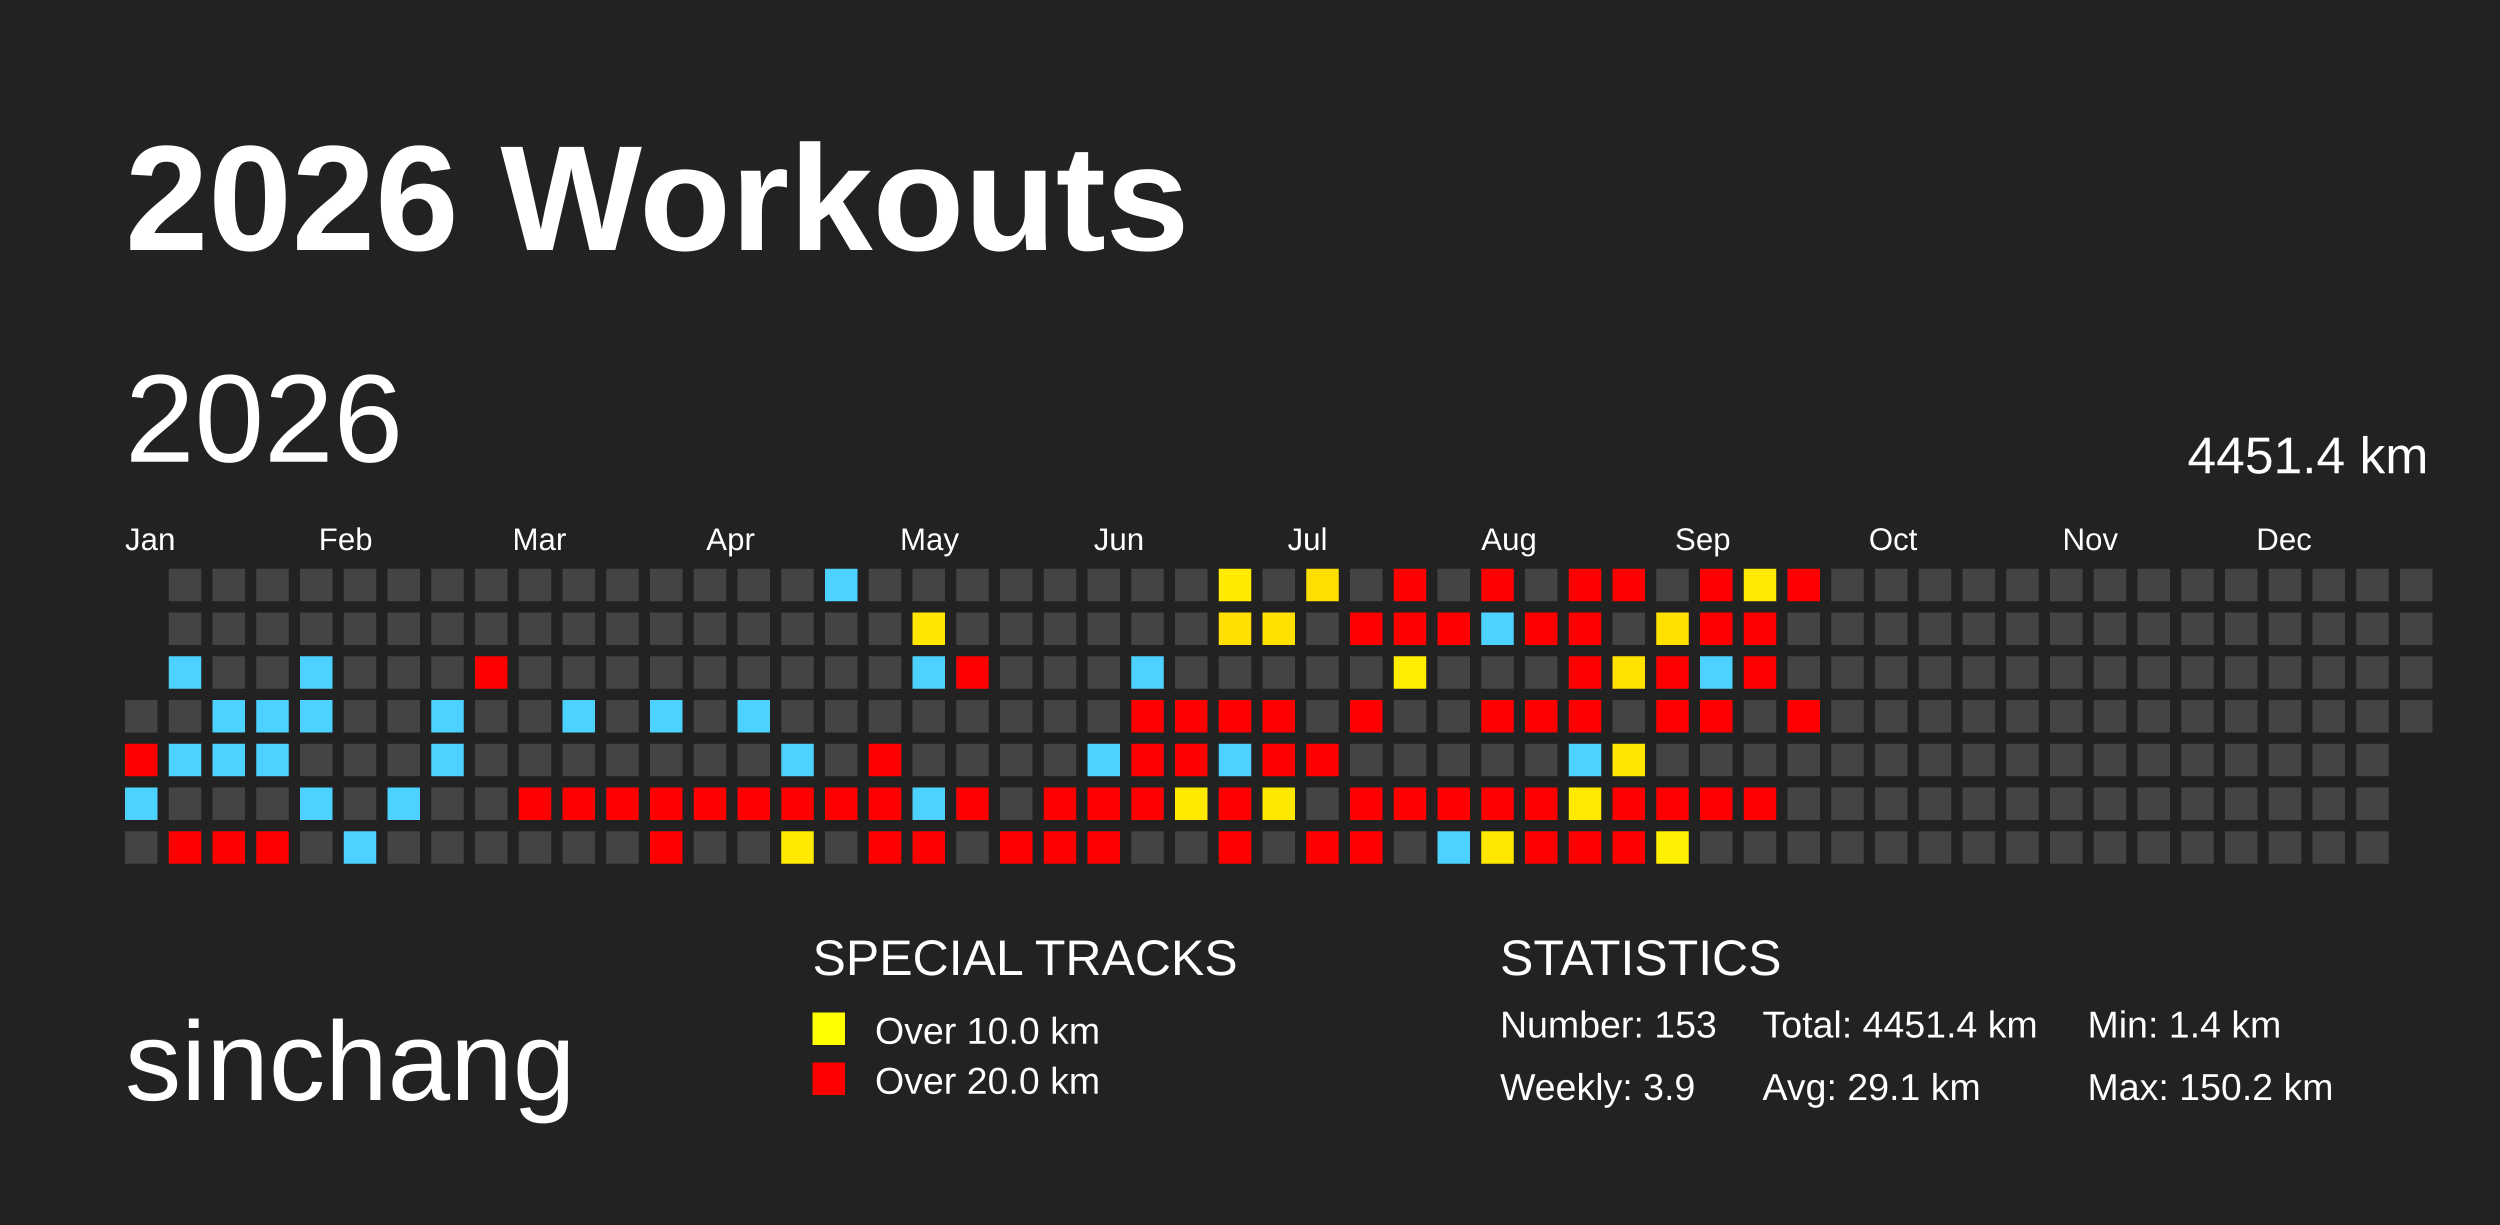
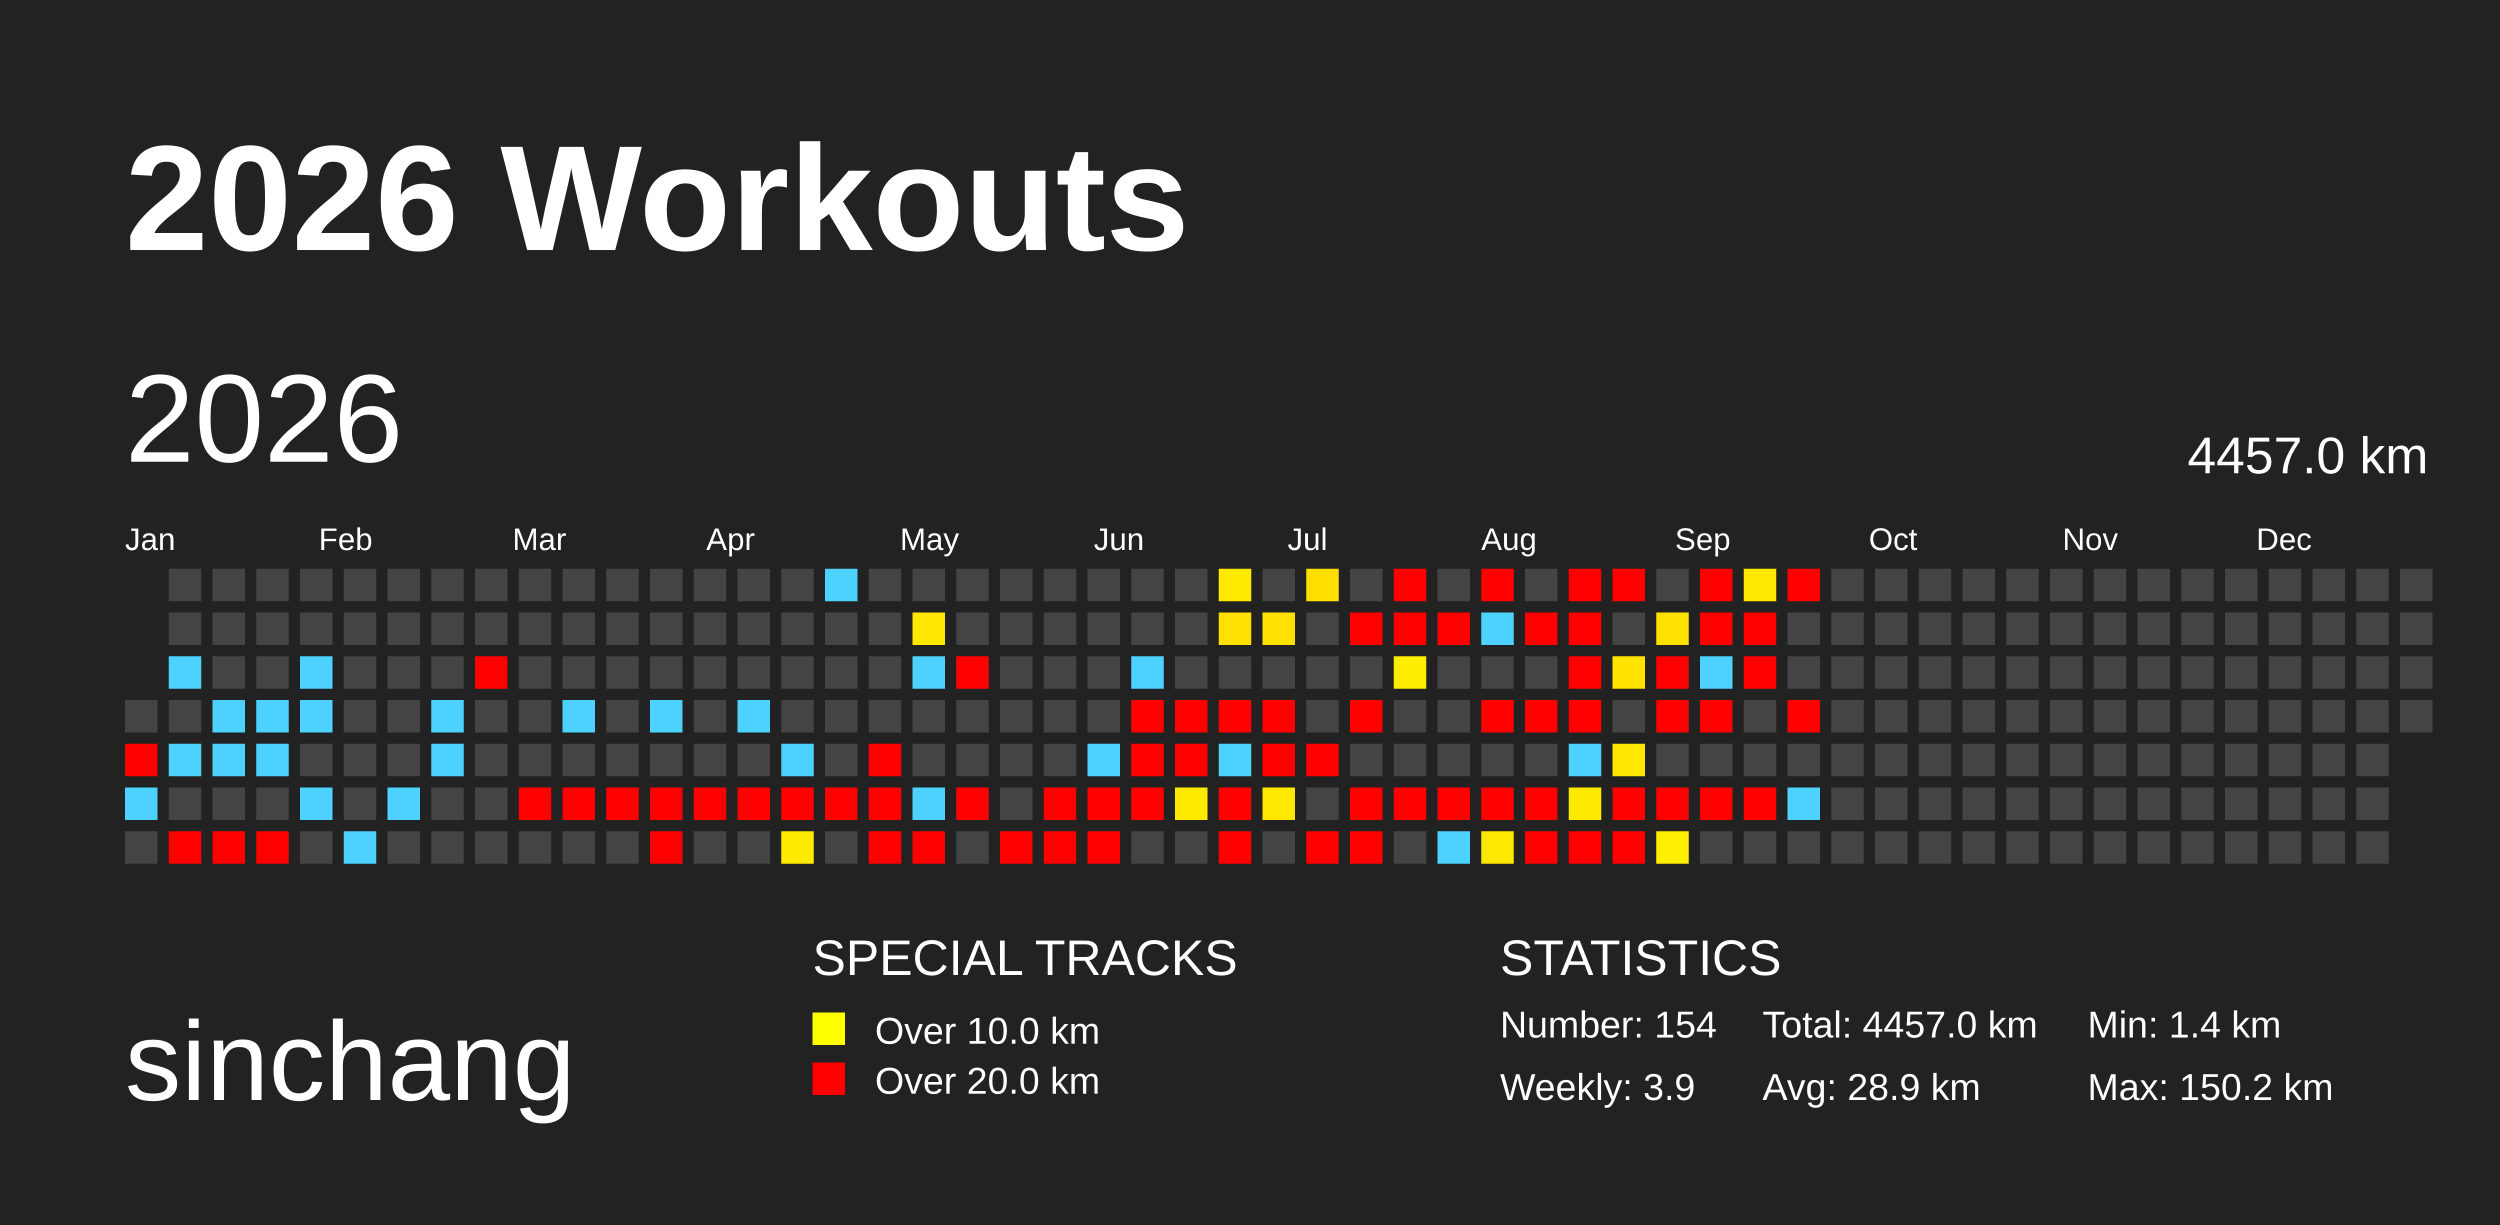
<svg xmlns="http://www.w3.org/2000/svg" baseProfile="full" height="98mm" version="1.1" viewBox="0,0,200,98" width="200mm">
  <defs>
    <pattern height="2" id="indoor-stripe" patternUnits="userSpaceOnUse" width="2">
      <line stroke="white" stroke-opacity="0.45" stroke-width="0.5" x1="0" x2="2" y1="2" y2="0" />
    </pattern>
  </defs>
  <rect fill="#222222" height="98" width="200" x="0" y="0" />
  <text fill="#FFFFFF" style="font-size:12px; font-family:Arial; font-weight:bold;" x="10" y="20">2026 Workouts</text>
  <text fill="#FFFFFF" style="font-size:9px; font-family:Arial" x="10" y="88">sinchang</text>
  <text fill="#FFFFFF" style="font-size:4px; font-family:Arial" x="65" y="78">SPECIAL TRACKS</text>
  <rect fill="yellow" height="2.6" width="2.6" x="65" y="81" />
  <text fill="#FFFFFF" style="font-size:3px; font-family:Arial" x="70" y="83.5">Over 10.0 km</text>
  <rect fill="red" height="2.6" width="2.6" x="65" y="85" />
  <text fill="#FFFFFF" style="font-size:3px; font-family:Arial" x="70" y="87.5">Over 20.0 km</text>
  <text fill="#FFFFFF" style="font-size:4px; font-family:Arial" x="120" y="78">STATISTICS</text>
-   <text fill="#FFFFFF" style="font-size:3px; font-family:Arial" x="120" y="83">Number: 153</text>
+   <text fill="#FFFFFF" style="font-size:3px; font-family:Arial" x="120" y="83">Number: 154</text>
  <text fill="#FFFFFF" style="font-size:3px; font-family:Arial" x="120" y="88">Weekly: 3.9</text>
-   <text fill="#FFFFFF" style="font-size:3px; font-family:Arial" x="141" y="83">Total: 4451.4 km</text>
-   <text fill="#FFFFFF" style="font-size:3px; font-family:Arial" x="141" y="88">Avg: 29.1 km</text>
+   <text fill="#FFFFFF" style="font-size:3px; font-family:Arial" x="141" y="83">Total: 4457.0 km</text>
+   <text fill="#FFFFFF" style="font-size:3px; font-family:Arial" x="141" y="88">Avg: 28.9 km</text>
  <text fill="#FFFFFF" style="font-size:3px; font-family:Arial" x="167" y="83">Min: 1.4 km</text>
  <text fill="#FFFFFF" style="font-size:3px; font-family:Arial" x="167" y="88">Max: 150.2 km</text>
  <text dominant-baseline="hanging" fill="#FFFFFF" style="font-size:10.0px; font-family:Arial;" x="10" y="30">2026</text>
-   <text dominant-baseline="hanging" fill="#FFFFFF" style="font-size:4.125px; font-family:Arial;" x="175" y="35">4451.4 km</text>
+   <text dominant-baseline="hanging" fill="#FFFFFF" style="font-size:4.125px; font-family:Arial;" x="175" y="35">4457.0 km</text>
  <text fill="#FFFFFF" style="font-size:2.5px; font-family:Arial" x="10.0" y="44">Jan</text>
  <text fill="#FFFFFF" style="font-size:2.5px; font-family:Arial" x="25.5" y="44">Feb</text>
  <text fill="#FFFFFF" style="font-size:2.5px; font-family:Arial" x="41.0" y="44">Mar</text>
  <text fill="#FFFFFF" style="font-size:2.5px; font-family:Arial" x="56.5" y="44">Apr</text>
  <text fill="#FFFFFF" style="font-size:2.5px; font-family:Arial" x="72.0" y="44">May</text>
  <text fill="#FFFFFF" style="font-size:2.5px; font-family:Arial" x="87.5" y="44">Jun</text>
  <text fill="#FFFFFF" style="font-size:2.5px; font-family:Arial" x="103.0" y="44">Jul</text>
  <text fill="#FFFFFF" style="font-size:2.5px; font-family:Arial" x="118.5" y="44">Aug</text>
  <text fill="#FFFFFF" style="font-size:2.5px; font-family:Arial" x="134.0" y="44">Sep</text>
  <text fill="#FFFFFF" style="font-size:2.5px; font-family:Arial" x="149.5" y="44">Oct</text>
  <text fill="#FFFFFF" style="font-size:2.5px; font-family:Arial" x="165.0" y="44">Nov</text>
  <text fill="#FFFFFF" style="font-size:2.5px; font-family:Arial" x="180.5" y="44">Dec</text>
  <rect fill="#444444" height="2.6" width="2.6" x="10.0" y="56.0" />
  <rect fill="red" height="2.6" width="2.6" x="10.0" y="59.5" />
  <rect fill="#4dd2ff" height="2.6" width="2.6" x="10.0" y="63.0" />
  <rect fill="#444444" height="2.6" width="2.6" x="10.0" y="66.5" />
  <rect fill="#444444" height="2.6" width="2.6" x="13.5" y="45.5" />
  <rect fill="#444444" height="2.6" width="2.6" x="13.5" y="49.0" />
  <rect fill="#4dd2ff" height="2.6" width="2.6" x="13.5" y="52.5" />
  <rect fill="#444444" height="2.6" width="2.6" x="13.5" y="56.0" />
  <rect fill="#4dd2ff" height="2.6" width="2.6" x="13.5" y="59.5" />
  <rect fill="#444444" height="2.6" width="2.6" x="13.5" y="63.0" />
  <rect fill="red" height="2.6" width="2.6" x="13.5" y="66.5" />
  <rect fill="#444444" height="2.6" width="2.6" x="17.0" y="45.5" />
  <rect fill="#444444" height="2.6" width="2.6" x="17.0" y="49.0" />
  <rect fill="#444444" height="2.6" width="2.6" x="17.0" y="52.5" />
  <rect fill="#4dd2ff" height="2.6" width="2.6" x="17.0" y="56.0" />
  <rect fill="#4dd2ff" height="2.6" width="2.6" x="17.0" y="59.5" />
  <rect fill="#444444" height="2.6" width="2.6" x="17.0" y="63.0" />
  <rect fill="red" height="2.6" width="2.6" x="17.0" y="66.5" />
  <rect fill="#444444" height="2.6" width="2.6" x="20.5" y="45.5" />
  <rect fill="#444444" height="2.6" width="2.6" x="20.5" y="49.0" />
  <rect fill="#444444" height="2.6" width="2.6" x="20.5" y="52.5" />
  <rect fill="#4dd2ff" height="2.6" width="2.6" x="20.5" y="56.0" />
  <rect fill="#4dd2ff" height="2.6" width="2.6" x="20.5" y="59.5" />
  <rect fill="#444444" height="2.6" width="2.6" x="20.5" y="63.0" />
  <rect fill="red" height="2.6" width="2.6" x="20.5" y="66.5" />
  <rect fill="#444444" height="2.6" width="2.6" x="24.0" y="45.5" />
  <rect fill="#444444" height="2.6" width="2.6" x="24.0" y="49.0" />
  <rect fill="#4dd2ff" height="2.6" width="2.6" x="24.0" y="52.5" />
  <rect fill="#4dd2ff" height="2.6" width="2.6" x="24.0" y="56.0" />
  <rect fill="#444444" height="2.6" width="2.6" x="24.0" y="59.5" />
  <rect fill="#4dd2ff" height="2.6" width="2.6" x="24.0" y="63.0" />
  <rect fill="#444444" height="2.6" width="2.6" x="24.0" y="66.5" />
  <rect fill="#444444" height="2.6" width="2.6" x="27.5" y="45.5" />
  <rect fill="#444444" height="2.6" width="2.6" x="27.5" y="49.0" />
  <rect fill="#444444" height="2.6" width="2.6" x="27.5" y="52.5" />
  <rect fill="#444444" height="2.6" width="2.6" x="27.5" y="56.0" />
  <rect fill="#444444" height="2.6" width="2.6" x="27.5" y="59.5" />
  <rect fill="#444444" height="2.6" width="2.6" x="27.5" y="63.0" />
  <rect fill="#4dd2ff" height="2.6" width="2.6" x="27.5" y="66.5" />
  <rect fill="#444444" height="2.6" width="2.6" x="31.0" y="45.5" />
  <rect fill="#444444" height="2.6" width="2.6" x="31.0" y="49.0" />
  <rect fill="#444444" height="2.6" width="2.6" x="31.0" y="52.5" />
  <rect fill="#444444" height="2.6" width="2.6" x="31.0" y="56.0" />
  <rect fill="#444444" height="2.6" width="2.6" x="31.0" y="59.5" />
  <rect fill="#4dd2ff" height="2.6" width="2.6" x="31.0" y="63.0" />
  <rect fill="#444444" height="2.6" width="2.6" x="31.0" y="66.5" />
  <rect fill="#444444" height="2.6" width="2.6" x="34.5" y="45.5" />
  <rect fill="#444444" height="2.6" width="2.6" x="34.5" y="49.0" />
  <rect fill="#444444" height="2.6" width="2.6" x="34.5" y="52.5" />
  <rect fill="#4dd2ff" height="2.6" width="2.6" x="34.5" y="56.0" />
  <rect fill="#4dd2ff" height="2.6" width="2.6" x="34.5" y="59.5" />
  <rect fill="#444444" height="2.6" width="2.6" x="34.5" y="63.0" />
  <rect fill="#444444" height="2.6" width="2.6" x="34.5" y="66.5" />
  <rect fill="#444444" height="2.6" width="2.6" x="38.0" y="45.5" />
  <rect fill="#444444" height="2.6" width="2.6" x="38.0" y="49.0" />
  <rect fill="red" height="2.6" width="2.6" x="38.0" y="52.5" />
  <rect fill="#444444" height="2.6" width="2.6" x="38.0" y="56.0" />
  <rect fill="#444444" height="2.6" width="2.6" x="38.0" y="59.5" />
  <rect fill="#444444" height="2.6" width="2.6" x="38.0" y="63.0" />
  <rect fill="#444444" height="2.6" width="2.6" x="38.0" y="66.5" />
  <rect fill="#444444" height="2.6" width="2.6" x="41.5" y="45.5" />
  <rect fill="#444444" height="2.6" width="2.6" x="41.5" y="49.0" />
  <rect fill="#444444" height="2.6" width="2.6" x="41.5" y="52.5" />
  <rect fill="#444444" height="2.6" width="2.6" x="41.5" y="56.0" />
  <rect fill="#444444" height="2.6" width="2.6" x="41.5" y="59.5" />
  <rect fill="red" height="2.6" width="2.6" x="41.5" y="63.0" />
  <rect fill="#444444" height="2.6" width="2.6" x="41.5" y="66.5" />
  <rect fill="#444444" height="2.6" width="2.6" x="45.0" y="45.5" />
  <rect fill="#444444" height="2.6" width="2.6" x="45.0" y="49.0" />
  <rect fill="#444444" height="2.6" width="2.6" x="45.0" y="52.5" />
  <rect fill="#4dd2ff" height="2.6" width="2.6" x="45.0" y="56.0" />
  <rect fill="#444444" height="2.6" width="2.6" x="45.0" y="59.5" />
  <rect fill="red" height="2.6" width="2.6" x="45.0" y="63.0" />
  <rect fill="#444444" height="2.6" width="2.6" x="45.0" y="66.5" />
  <rect fill="#444444" height="2.6" width="2.6" x="48.5" y="45.5" />
  <rect fill="#444444" height="2.6" width="2.6" x="48.5" y="49.0" />
  <rect fill="#444444" height="2.6" width="2.6" x="48.5" y="52.5" />
  <rect fill="#444444" height="2.6" width="2.6" x="48.5" y="56.0" />
  <rect fill="#444444" height="2.6" width="2.6" x="48.5" y="59.5" />
  <rect fill="red" height="2.6" width="2.6" x="48.5" y="63.0" />
  <rect fill="#444444" height="2.6" width="2.6" x="48.5" y="66.5" />
  <rect fill="#444444" height="2.6" width="2.6" x="52.0" y="45.5" />
  <rect fill="#444444" height="2.6" width="2.6" x="52.0" y="49.0" />
  <rect fill="#444444" height="2.6" width="2.6" x="52.0" y="52.5" />
  <rect fill="#4dd2ff" height="2.6" width="2.6" x="52.0" y="56.0" />
  <rect fill="#444444" height="2.6" width="2.6" x="52.0" y="59.5" />
  <rect fill="red" height="2.6" width="2.6" x="52.0" y="63.0" />
  <rect fill="red" height="2.6" width="2.6" x="52.0" y="66.5" />
  <rect fill="#444444" height="2.6" width="2.6" x="55.5" y="45.5" />
  <rect fill="#444444" height="2.6" width="2.6" x="55.5" y="49.0" />
  <rect fill="#444444" height="2.6" width="2.6" x="55.5" y="52.5" />
  <rect fill="#444444" height="2.6" width="2.6" x="55.5" y="56.0" />
  <rect fill="#444444" height="2.6" width="2.6" x="55.5" y="59.5" />
  <rect fill="red" height="2.6" width="2.6" x="55.5" y="63.0" />
  <rect fill="#444444" height="2.6" width="2.6" x="55.5" y="66.5" />
  <rect fill="#444444" height="2.6" width="2.6" x="59.0" y="45.5" />
  <rect fill="#444444" height="2.6" width="2.6" x="59.0" y="49.0" />
  <rect fill="#444444" height="2.6" width="2.6" x="59.0" y="52.5" />
  <rect fill="#4dd2ff" height="2.6" width="2.6" x="59.0" y="56.0" />
  <rect fill="#444444" height="2.6" width="2.6" x="59.0" y="59.5" />
  <rect fill="red" height="2.6" width="2.6" x="59.0" y="63.0" />
  <rect fill="#444444" height="2.6" width="2.6" x="59.0" y="66.5" />
  <rect fill="#444444" height="2.6" width="2.6" x="62.5" y="45.5" />
  <rect fill="#444444" height="2.6" width="2.6" x="62.5" y="49.0" />
  <rect fill="#444444" height="2.6" width="2.6" x="62.5" y="52.5" />
  <rect fill="#444444" height="2.6" width="2.6" x="62.5" y="56.0" />
  <rect fill="#4dd2ff" height="2.6" width="2.6" x="62.5" y="59.5" />
  <rect fill="red" height="2.6" width="2.6" x="62.5" y="63.0" />
  <rect fill="#ffea00" height="2.6" width="2.6" x="62.5" y="66.5" />
  <rect fill="#4dd2ff" height="2.6" width="2.6" x="66.0" y="45.5" />
  <rect fill="#444444" height="2.6" width="2.6" x="66.0" y="49.0" />
  <rect fill="#444444" height="2.6" width="2.6" x="66.0" y="52.5" />
  <rect fill="#444444" height="2.6" width="2.6" x="66.0" y="56.0" />
  <rect fill="#444444" height="2.6" width="2.6" x="66.0" y="59.5" />
  <rect fill="red" height="2.6" width="2.6" x="66.0" y="63.0" />
  <rect fill="#444444" height="2.6" width="2.6" x="66.0" y="66.5" />
  <rect fill="#444444" height="2.6" width="2.6" x="69.5" y="45.5" />
  <rect fill="#444444" height="2.6" width="2.6" x="69.5" y="49.0" />
  <rect fill="#444444" height="2.6" width="2.6" x="69.5" y="52.5" />
  <rect fill="#444444" height="2.6" width="2.6" x="69.5" y="56.0" />
  <rect fill="red" height="2.6" width="2.6" x="69.5" y="59.5" />
  <rect fill="red" height="2.6" width="2.6" x="69.5" y="63.0" />
  <rect fill="red" height="2.6" width="2.6" x="69.5" y="66.5" />
  <rect fill="#444444" height="2.6" width="2.6" x="73.0" y="45.5" />
  <rect fill="#ffe700" height="2.6" width="2.6" x="73.0" y="49.0" />
  <rect fill="#4dd2ff" height="2.6" width="2.6" x="73.0" y="52.5" />
  <rect fill="#444444" height="2.6" width="2.6" x="73.0" y="56.0" />
  <rect fill="#444444" height="2.6" width="2.6" x="73.0" y="59.5" />
  <rect fill="#4dd2ff" height="2.6" width="2.6" x="73.0" y="63.0" />
  <rect fill="red" height="2.6" width="2.6" x="73.0" y="66.5" />
  <rect fill="#444444" height="2.6" width="2.6" x="76.5" y="45.5" />
  <rect fill="#444444" height="2.6" width="2.6" x="76.5" y="49.0" />
  <rect fill="red" height="2.6" width="2.6" x="76.5" y="52.5" />
  <rect fill="#444444" height="2.6" width="2.6" x="76.5" y="56.0" />
  <rect fill="#444444" height="2.6" width="2.6" x="76.5" y="59.5" />
  <rect fill="red" height="2.6" width="2.6" x="76.5" y="63.0" />
  <rect fill="#444444" height="2.6" width="2.6" x="76.5" y="66.5" />
  <rect fill="#444444" height="2.6" width="2.6" x="80.0" y="45.5" />
  <rect fill="#444444" height="2.6" width="2.6" x="80.0" y="49.0" />
  <rect fill="#444444" height="2.6" width="2.6" x="80.0" y="52.5" />
  <rect fill="#444444" height="2.6" width="2.6" x="80.0" y="56.0" />
  <rect fill="#444444" height="2.6" width="2.6" x="80.0" y="59.5" />
  <rect fill="#444444" height="2.6" width="2.6" x="80.0" y="63.0" />
  <rect fill="red" height="2.6" width="2.6" x="80.0" y="66.5" />
  <rect fill="#444444" height="2.6" width="2.6" x="83.5" y="45.5" />
  <rect fill="#444444" height="2.6" width="2.6" x="83.5" y="49.0" />
  <rect fill="#444444" height="2.6" width="2.6" x="83.5" y="52.5" />
  <rect fill="#444444" height="2.6" width="2.6" x="83.5" y="56.0" />
  <rect fill="#444444" height="2.6" width="2.6" x="83.5" y="59.5" />
  <rect fill="red" height="2.6" width="2.6" x="83.5" y="63.0" />
  <rect fill="red" height="2.6" width="2.6" x="83.5" y="66.5" />
  <rect fill="#444444" height="2.6" width="2.6" x="87.0" y="45.5" />
  <rect fill="#444444" height="2.6" width="2.6" x="87.0" y="49.0" />
  <rect fill="#444444" height="2.6" width="2.6" x="87.0" y="52.5" />
  <rect fill="#444444" height="2.6" width="2.6" x="87.0" y="56.0" />
  <rect fill="#4dd2ff" height="2.6" width="2.6" x="87.0" y="59.5" />
  <rect fill="red" height="2.6" width="2.6" x="87.0" y="63.0" />
  <rect fill="red" height="2.6" width="2.6" x="87.0" y="66.5" />
  <rect fill="#444444" height="2.6" width="2.6" x="90.5" y="45.5" />
  <rect fill="#444444" height="2.6" width="2.6" x="90.5" y="49.0" />
  <rect fill="#4dd2ff" height="2.6" width="2.6" x="90.5" y="52.5" />
  <rect fill="red" height="2.6" width="2.6" x="90.5" y="56.0" />
  <rect fill="red" height="2.6" width="2.6" x="90.5" y="59.5" />
  <rect fill="red" height="2.6" width="2.6" x="90.5" y="63.0" />
  <rect fill="#444444" height="2.6" width="2.6" x="90.5" y="66.5" />
  <rect fill="#444444" height="2.6" width="2.6" x="94.0" y="45.5" />
  <rect fill="#444444" height="2.6" width="2.6" x="94.0" y="49.0" />
  <rect fill="#444444" height="2.6" width="2.6" x="94.0" y="52.5" />
  <rect fill="red" height="2.6" width="2.6" x="94.0" y="56.0" />
  <rect fill="red" height="2.6" width="2.6" x="94.0" y="59.5" />
  <rect fill="#ffea00" height="2.6" width="2.6" x="94.0" y="63.0" />
  <rect fill="#444444" height="2.6" width="2.6" x="94.0" y="66.5" />
  <rect fill="#ffea00" height="2.6" width="2.6" x="97.5" y="45.5" />
  <rect fill="#ffe000" height="2.6" width="2.6" x="97.5" y="49.0" />
  <rect fill="#444444" height="2.6" width="2.6" x="97.5" y="52.5" />
  <rect fill="red" height="2.6" width="2.6" x="97.5" y="56.0" />
  <rect fill="#4dd2ff" height="2.6" width="2.6" x="97.5" y="59.5" />
  <rect fill="red" height="2.6" width="2.6" x="97.5" y="63.0" />
  <rect fill="red" height="2.6" width="2.6" x="97.5" y="66.5" />
  <rect fill="#444444" height="2.6" width="2.6" x="101.0" y="45.5" />
  <rect fill="#ffe100" height="2.6" width="2.6" x="101.0" y="49.0" />
  <rect fill="#444444" height="2.6" width="2.6" x="101.0" y="52.5" />
  <rect fill="red" height="2.6" width="2.6" x="101.0" y="56.0" />
  <rect fill="red" height="2.6" width="2.6" x="101.0" y="59.5" />
  <rect fill="#ffe800" height="2.6" width="2.6" x="101.0" y="63.0" />
  <rect fill="#444444" height="2.6" width="2.6" x="101.0" y="66.5" />
  <rect fill="#ffdf00" height="2.6" width="2.6" x="104.5" y="45.5" />
  <rect fill="#444444" height="2.6" width="2.6" x="104.5" y="49.0" />
  <rect fill="#444444" height="2.6" width="2.6" x="104.5" y="52.5" />
  <rect fill="#444444" height="2.6" width="2.6" x="104.5" y="56.0" />
  <rect fill="red" height="2.6" width="2.6" x="104.5" y="59.5" />
  <rect fill="#444444" height="2.6" width="2.6" x="104.5" y="63.0" />
  <rect fill="red" height="2.6" width="2.6" x="104.5" y="66.5" />
  <rect fill="#444444" height="2.6" width="2.6" x="108.0" y="45.5" />
  <rect fill="red" height="2.6" width="2.6" x="108.0" y="49.0" />
  <rect fill="#444444" height="2.6" width="2.6" x="108.0" y="52.5" />
  <rect fill="red" height="2.6" width="2.6" x="108.0" y="56.0" />
  <rect fill="#444444" height="2.6" width="2.6" x="108.0" y="59.5" />
  <rect fill="red" height="2.6" width="2.6" x="108.0" y="63.0" />
  <rect fill="red" height="2.6" width="2.6" x="108.0" y="66.5" />
  <rect fill="red" height="2.6" width="2.6" x="111.5" y="45.5" />
  <rect fill="red" height="2.6" width="2.6" x="111.5" y="49.0" />
  <rect fill="#ffed00" height="2.6" width="2.6" x="111.5" y="52.5" />
  <rect fill="#444444" height="2.6" width="2.6" x="111.5" y="56.0" />
  <rect fill="#444444" height="2.6" width="2.6" x="111.5" y="59.5" />
  <rect fill="red" height="2.6" width="2.6" x="111.5" y="63.0" />
  <rect fill="#444444" height="2.6" width="2.6" x="111.5" y="66.5" />
  <rect fill="#444444" height="2.6" width="2.6" x="115.0" y="45.5" />
  <rect fill="red" height="2.6" width="2.6" x="115.0" y="49.0" />
  <rect fill="#444444" height="2.6" width="2.6" x="115.0" y="52.5" />
  <rect fill="#444444" height="2.6" width="2.6" x="115.0" y="56.0" />
  <rect fill="#444444" height="2.6" width="2.6" x="115.0" y="59.5" />
  <rect fill="red" height="2.6" width="2.6" x="115.0" y="63.0" />
  <rect fill="#4dd2ff" height="2.6" width="2.6" x="115.0" y="66.5" />
  <rect fill="red" height="2.6" width="2.6" x="118.5" y="45.5" />
  <rect fill="#4dd2ff" height="2.6" width="2.6" x="118.5" y="49.0" />
  <rect fill="#444444" height="2.6" width="2.6" x="118.5" y="52.5" />
  <rect fill="red" height="2.6" width="2.6" x="118.5" y="56.0" />
  <rect fill="#444444" height="2.6" width="2.6" x="118.5" y="59.5" />
  <rect fill="red" height="2.6" width="2.6" x="118.5" y="63.0" />
  <rect fill="#ffe800" height="2.6" width="2.6" x="118.5" y="66.5" />
  <rect fill="#444444" height="2.6" width="2.6" x="122.0" y="45.5" />
  <rect fill="red" height="2.6" width="2.6" x="122.0" y="49.0" />
  <rect fill="#444444" height="2.6" width="2.6" x="122.0" y="52.5" />
  <rect fill="red" height="2.6" width="2.6" x="122.0" y="56.0" />
  <rect fill="#444444" height="2.6" width="2.6" x="122.0" y="59.5" />
  <rect fill="red" height="2.6" width="2.6" x="122.0" y="63.0" />
  <rect fill="red" height="2.6" width="2.6" x="122.0" y="66.5" />
  <rect fill="red" height="2.6" width="2.6" x="125.5" y="45.5" />
  <rect fill="red" height="2.6" width="2.6" x="125.5" y="49.0" />
  <rect fill="red" height="2.6" width="2.6" x="125.5" y="52.5" />
  <rect fill="red" height="2.6" width="2.6" x="125.5" y="56.0" />
  <rect fill="#4dd2ff" height="2.6" width="2.6" x="125.5" y="59.5" />
  <rect fill="#ffe900" height="2.6" width="2.6" x="125.5" y="63.0" />
  <rect fill="red" height="2.6" width="2.6" x="125.5" y="66.5" />
  <rect fill="red" height="2.6" width="2.6" x="129.0" y="45.5" />
  <rect fill="#444444" height="2.6" width="2.6" x="129.0" y="49.0" />
  <rect fill="#ffe200" height="2.6" width="2.6" x="129.0" y="52.5" />
  <rect fill="#444444" height="2.6" width="2.6" x="129.0" y="56.0" />
  <rect fill="#ffe700" height="2.6" width="2.6" x="129.0" y="59.5" />
  <rect fill="red" height="2.6" width="2.6" x="129.0" y="63.0" />
  <rect fill="red" height="2.6" width="2.6" x="129.0" y="66.5" />
  <rect fill="#444444" height="2.6" width="2.6" x="132.5" y="45.5" />
  <rect fill="#ffe100" height="2.6" width="2.6" x="132.5" y="49.0" />
  <rect fill="red" height="2.6" width="2.6" x="132.5" y="52.5" />
  <rect fill="red" height="2.6" width="2.6" x="132.5" y="56.0" />
  <rect fill="#444444" height="2.6" width="2.6" x="132.5" y="59.5" />
  <rect fill="red" height="2.6" width="2.6" x="132.5" y="63.0" />
  <rect fill="#ffef00" height="2.6" width="2.6" x="132.5" y="66.5" />
  <rect fill="red" height="2.6" width="2.6" x="136.0" y="45.5" />
  <rect fill="red" height="2.6" width="2.6" x="136.0" y="49.0" />
  <rect fill="#4dd2ff" height="2.6" width="2.6" x="136.0" y="52.5" />
  <rect fill="red" height="2.6" width="2.6" x="136.0" y="56.0" />
  <rect fill="#444444" height="2.6" width="2.6" x="136.0" y="59.5" />
  <rect fill="red" height="2.6" width="2.6" x="136.0" y="63.0" />
  <rect fill="#444444" height="2.6" width="2.6" x="136.0" y="66.5" />
  <rect fill="#ffe900" height="2.6" width="2.6" x="139.5" y="45.5" />
  <rect fill="red" height="2.6" width="2.6" x="139.5" y="49.0" />
  <rect fill="red" height="2.6" width="2.6" x="139.5" y="52.5" />
  <rect fill="#444444" height="2.6" width="2.6" x="139.5" y="56.0" />
  <rect fill="#444444" height="2.6" width="2.6" x="139.5" y="59.5" />
  <rect fill="red" height="2.6" width="2.6" x="139.5" y="63.0" />
  <rect fill="#444444" height="2.6" width="2.6" x="139.5" y="66.5" />
  <rect fill="red" height="2.6" width="2.6" x="143.0" y="45.5" />
  <rect fill="#444444" height="2.6" width="2.6" x="143.0" y="49.0" />
  <rect fill="#444444" height="2.6" width="2.6" x="143.0" y="52.5" />
  <rect fill="red" height="2.6" width="2.6" x="143.0" y="56.0" />
  <rect fill="#444444" height="2.6" width="2.6" x="143.0" y="59.5" />
-   <rect fill="#444444" height="2.6" width="2.6" x="143.0" y="63.0" />
+   <rect fill="#4dd2ff" height="2.6" width="2.6" x="143.0" y="63.0" />
  <rect fill="#444444" height="2.6" width="2.6" x="143.0" y="66.5" />
  <rect fill="#444444" height="2.6" width="2.6" x="146.5" y="45.5" />
  <rect fill="#444444" height="2.6" width="2.6" x="146.5" y="49.0" />
  <rect fill="#444444" height="2.6" width="2.6" x="146.5" y="52.5" />
  <rect fill="#444444" height="2.6" width="2.6" x="146.5" y="56.0" />
  <rect fill="#444444" height="2.6" width="2.6" x="146.5" y="59.5" />
  <rect fill="#444444" height="2.6" width="2.6" x="146.5" y="63.0" />
  <rect fill="#444444" height="2.6" width="2.6" x="146.5" y="66.5" />
  <rect fill="#444444" height="2.6" width="2.6" x="150.0" y="45.5" />
  <rect fill="#444444" height="2.6" width="2.6" x="150.0" y="49.0" />
  <rect fill="#444444" height="2.6" width="2.6" x="150.0" y="52.5" />
  <rect fill="#444444" height="2.6" width="2.6" x="150.0" y="56.0" />
  <rect fill="#444444" height="2.6" width="2.6" x="150.0" y="59.5" />
  <rect fill="#444444" height="2.6" width="2.6" x="150.0" y="63.0" />
  <rect fill="#444444" height="2.6" width="2.6" x="150.0" y="66.5" />
  <rect fill="#444444" height="2.6" width="2.6" x="153.5" y="45.5" />
  <rect fill="#444444" height="2.6" width="2.6" x="153.5" y="49.0" />
  <rect fill="#444444" height="2.6" width="2.6" x="153.5" y="52.5" />
  <rect fill="#444444" height="2.6" width="2.6" x="153.5" y="56.0" />
  <rect fill="#444444" height="2.6" width="2.6" x="153.5" y="59.5" />
  <rect fill="#444444" height="2.6" width="2.6" x="153.5" y="63.0" />
  <rect fill="#444444" height="2.6" width="2.6" x="153.5" y="66.5" />
  <rect fill="#444444" height="2.6" width="2.6" x="157.0" y="45.5" />
  <rect fill="#444444" height="2.6" width="2.6" x="157.0" y="49.0" />
  <rect fill="#444444" height="2.6" width="2.6" x="157.0" y="52.5" />
  <rect fill="#444444" height="2.6" width="2.6" x="157.0" y="56.0" />
  <rect fill="#444444" height="2.6" width="2.6" x="157.0" y="59.5" />
  <rect fill="#444444" height="2.6" width="2.6" x="157.0" y="63.0" />
  <rect fill="#444444" height="2.6" width="2.6" x="157.0" y="66.5" />
  <rect fill="#444444" height="2.6" width="2.6" x="160.5" y="45.5" />
  <rect fill="#444444" height="2.6" width="2.6" x="160.5" y="49.0" />
  <rect fill="#444444" height="2.6" width="2.6" x="160.5" y="52.5" />
  <rect fill="#444444" height="2.6" width="2.6" x="160.5" y="56.0" />
  <rect fill="#444444" height="2.6" width="2.6" x="160.5" y="59.5" />
  <rect fill="#444444" height="2.6" width="2.6" x="160.5" y="63.0" />
  <rect fill="#444444" height="2.6" width="2.6" x="160.5" y="66.5" />
  <rect fill="#444444" height="2.6" width="2.6" x="164.0" y="45.5" />
  <rect fill="#444444" height="2.6" width="2.6" x="164.0" y="49.0" />
  <rect fill="#444444" height="2.6" width="2.6" x="164.0" y="52.5" />
  <rect fill="#444444" height="2.6" width="2.6" x="164.0" y="56.0" />
  <rect fill="#444444" height="2.6" width="2.6" x="164.0" y="59.5" />
  <rect fill="#444444" height="2.6" width="2.6" x="164.0" y="63.0" />
  <rect fill="#444444" height="2.6" width="2.6" x="164.0" y="66.5" />
  <rect fill="#444444" height="2.6" width="2.6" x="167.5" y="45.5" />
  <rect fill="#444444" height="2.6" width="2.6" x="167.5" y="49.0" />
  <rect fill="#444444" height="2.6" width="2.6" x="167.5" y="52.5" />
  <rect fill="#444444" height="2.6" width="2.6" x="167.5" y="56.0" />
  <rect fill="#444444" height="2.6" width="2.6" x="167.5" y="59.5" />
  <rect fill="#444444" height="2.6" width="2.6" x="167.5" y="63.0" />
  <rect fill="#444444" height="2.6" width="2.6" x="167.5" y="66.5" />
  <rect fill="#444444" height="2.6" width="2.6" x="171.0" y="45.5" />
  <rect fill="#444444" height="2.6" width="2.6" x="171.0" y="49.0" />
  <rect fill="#444444" height="2.6" width="2.6" x="171.0" y="52.5" />
  <rect fill="#444444" height="2.6" width="2.6" x="171.0" y="56.0" />
  <rect fill="#444444" height="2.6" width="2.6" x="171.0" y="59.5" />
  <rect fill="#444444" height="2.6" width="2.6" x="171.0" y="63.0" />
  <rect fill="#444444" height="2.6" width="2.6" x="171.0" y="66.5" />
  <rect fill="#444444" height="2.6" width="2.6" x="174.5" y="45.5" />
  <rect fill="#444444" height="2.6" width="2.6" x="174.5" y="49.0" />
  <rect fill="#444444" height="2.6" width="2.6" x="174.5" y="52.5" />
  <rect fill="#444444" height="2.6" width="2.6" x="174.5" y="56.0" />
  <rect fill="#444444" height="2.6" width="2.6" x="174.5" y="59.5" />
  <rect fill="#444444" height="2.6" width="2.6" x="174.5" y="63.0" />
  <rect fill="#444444" height="2.6" width="2.6" x="174.5" y="66.5" />
  <rect fill="#444444" height="2.6" width="2.6" x="178.0" y="45.5" />
  <rect fill="#444444" height="2.6" width="2.6" x="178.0" y="49.0" />
  <rect fill="#444444" height="2.6" width="2.6" x="178.0" y="52.5" />
  <rect fill="#444444" height="2.6" width="2.6" x="178.0" y="56.0" />
  <rect fill="#444444" height="2.6" width="2.6" x="178.0" y="59.5" />
  <rect fill="#444444" height="2.6" width="2.6" x="178.0" y="63.0" />
  <rect fill="#444444" height="2.6" width="2.6" x="178.0" y="66.5" />
  <rect fill="#444444" height="2.6" width="2.6" x="181.5" y="45.5" />
  <rect fill="#444444" height="2.6" width="2.6" x="181.5" y="49.0" />
  <rect fill="#444444" height="2.6" width="2.6" x="181.5" y="52.5" />
  <rect fill="#444444" height="2.6" width="2.6" x="181.5" y="56.0" />
  <rect fill="#444444" height="2.6" width="2.6" x="181.5" y="59.5" />
  <rect fill="#444444" height="2.6" width="2.6" x="181.5" y="63.0" />
  <rect fill="#444444" height="2.6" width="2.6" x="181.5" y="66.5" />
  <rect fill="#444444" height="2.6" width="2.6" x="185.0" y="45.5" />
  <rect fill="#444444" height="2.6" width="2.6" x="185.0" y="49.0" />
  <rect fill="#444444" height="2.6" width="2.6" x="185.0" y="52.5" />
  <rect fill="#444444" height="2.6" width="2.6" x="185.0" y="56.0" />
  <rect fill="#444444" height="2.6" width="2.6" x="185.0" y="59.5" />
  <rect fill="#444444" height="2.6" width="2.6" x="185.0" y="63.0" />
  <rect fill="#444444" height="2.6" width="2.6" x="185.0" y="66.5" />
  <rect fill="#444444" height="2.6" width="2.6" x="188.5" y="45.5" />
  <rect fill="#444444" height="2.6" width="2.6" x="188.5" y="49.0" />
  <rect fill="#444444" height="2.6" width="2.6" x="188.5" y="52.5" />
  <rect fill="#444444" height="2.6" width="2.6" x="188.5" y="56.0" />
  <rect fill="#444444" height="2.6" width="2.6" x="188.5" y="59.5" />
  <rect fill="#444444" height="2.6" width="2.6" x="188.5" y="63.0" />
  <rect fill="#444444" height="2.6" width="2.6" x="188.5" y="66.5" />
  <rect fill="#444444" height="2.6" width="2.6" x="192.0" y="45.5" />
  <rect fill="#444444" height="2.6" width="2.6" x="192.0" y="49.0" />
  <rect fill="#444444" height="2.6" width="2.6" x="192.0" y="52.5" />
  <rect fill="#444444" height="2.6" width="2.6" x="192.0" y="56.0" />
</svg>
